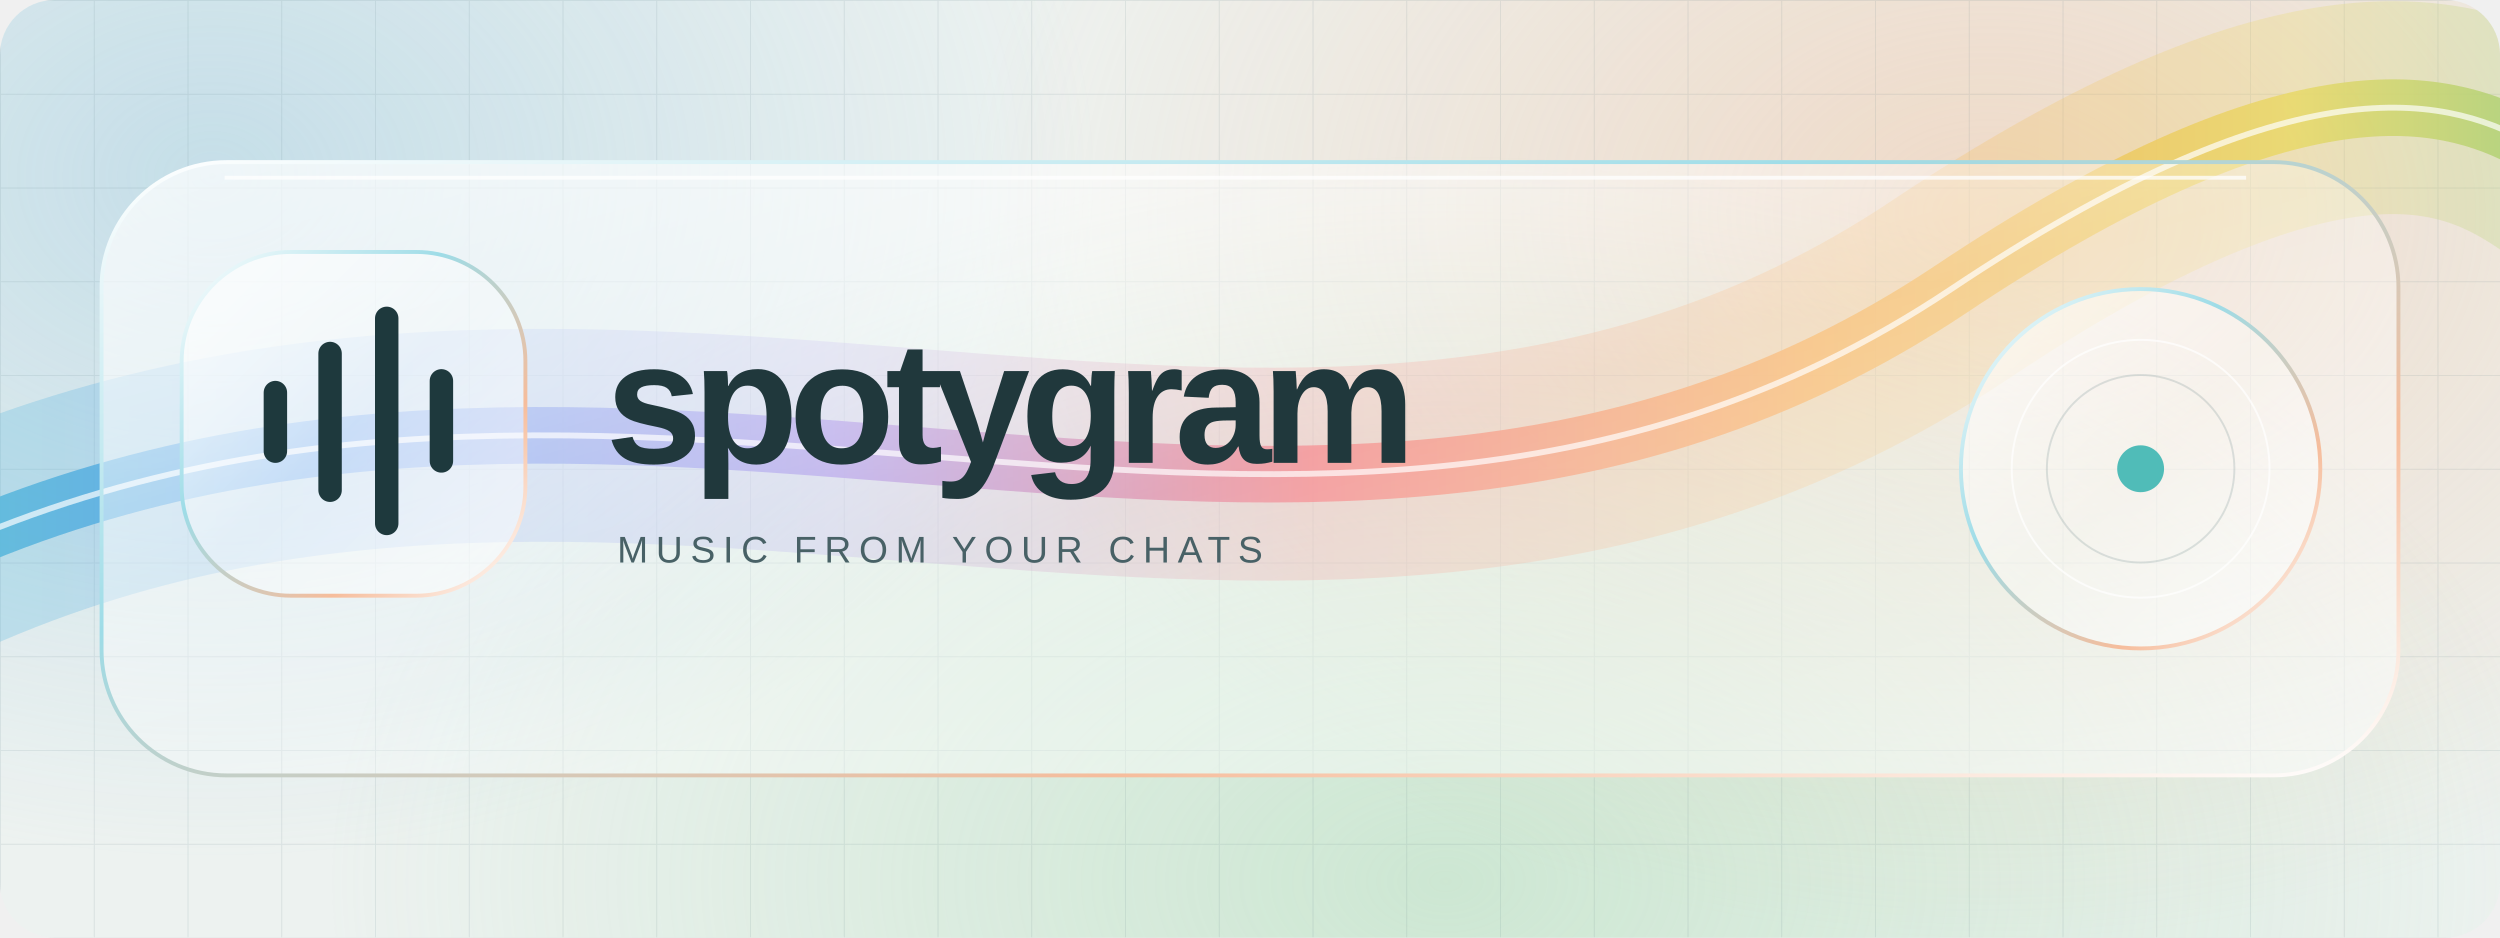
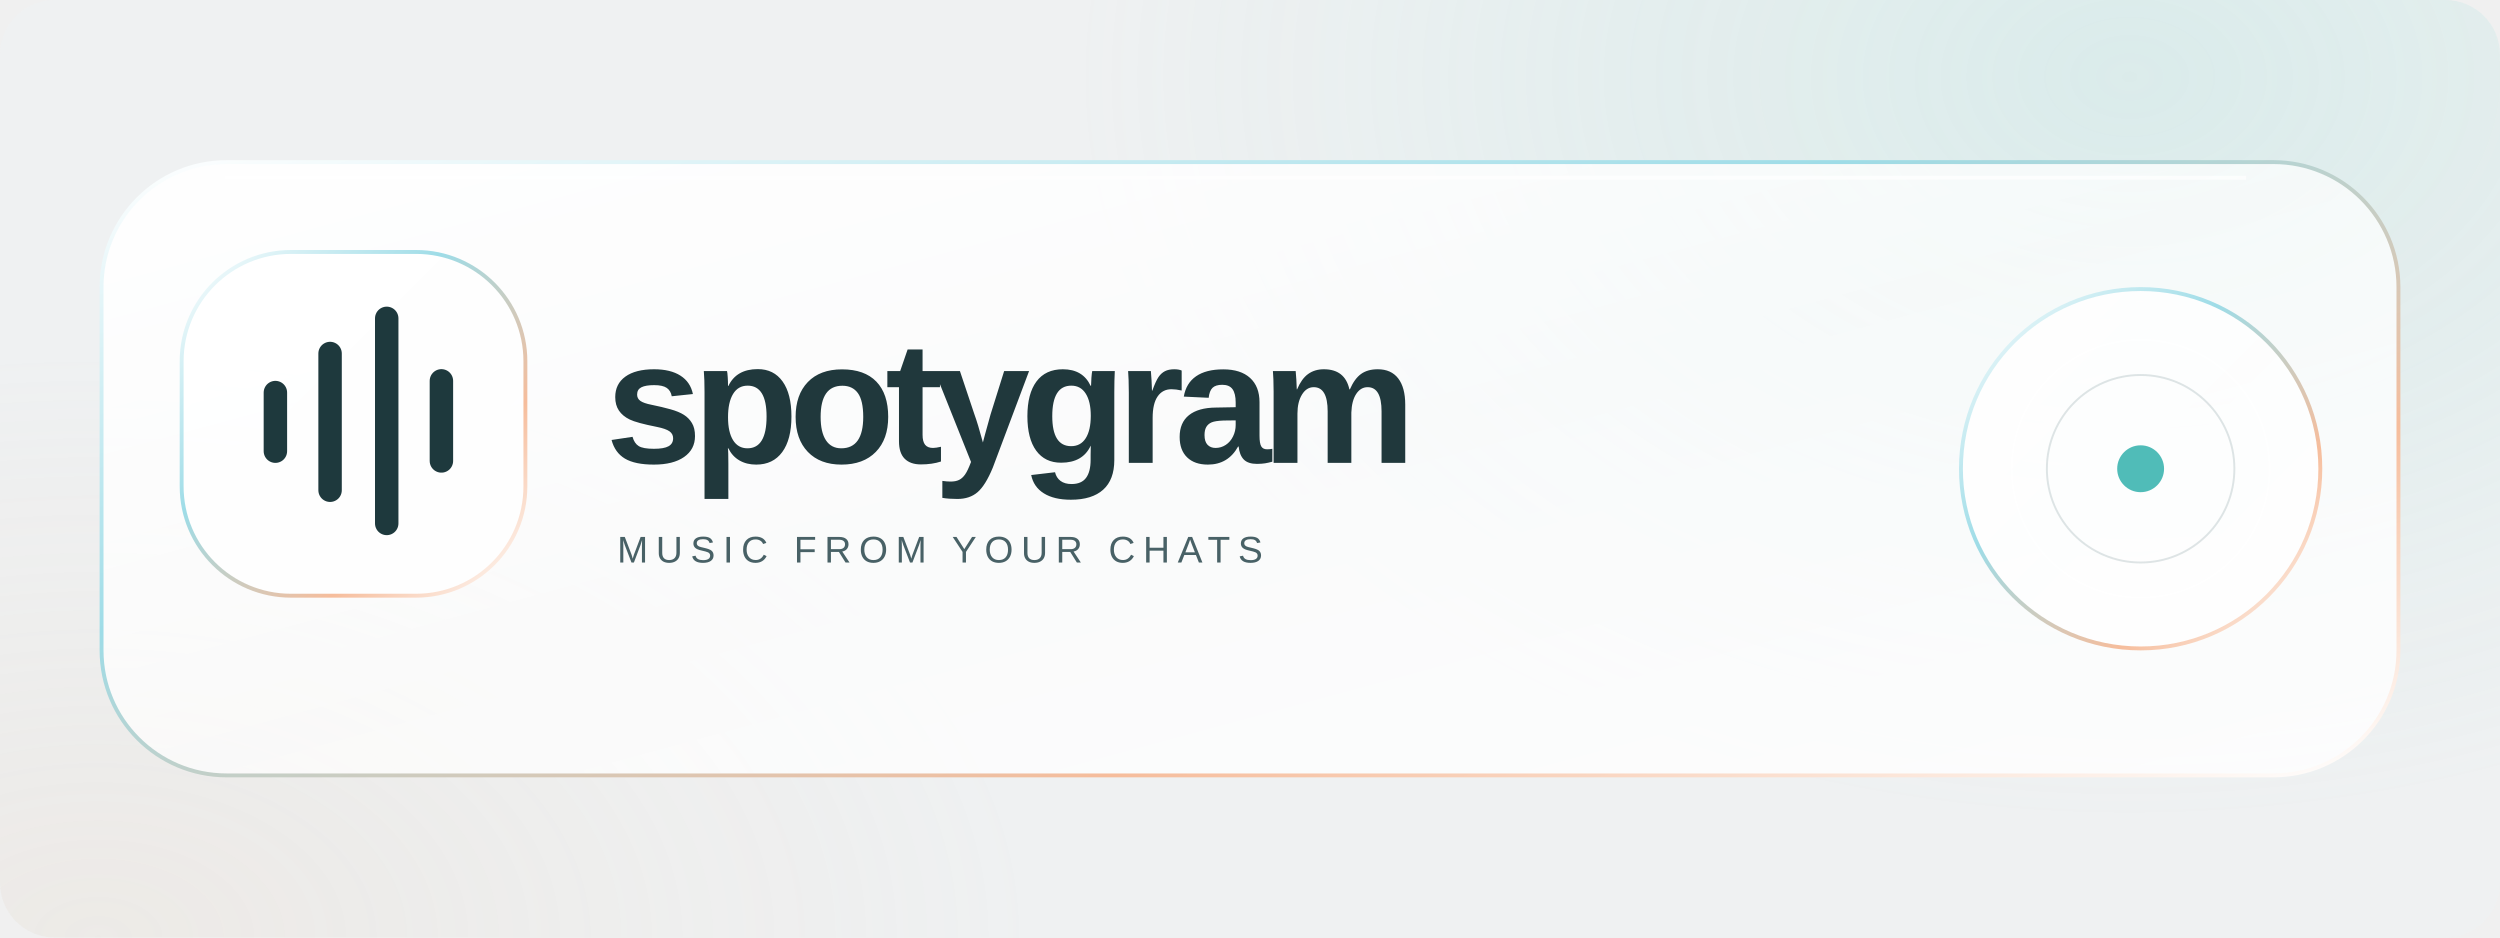
<svg xmlns="http://www.w3.org/2000/svg" width="1280" height="480" viewBox="0 0 1280 480" role="img" aria-labelledby="title desc">
  <defs>
-     <linearGradient id="rainbow">
-       <stop stop-color="#58c9d2" />
-       <stop offset=".18" stop-color="#5e9deb" />
-       <stop offset=".35" stop-color="#a08ce4" />
-       <stop offset=".51" stop-color="#f07175" />
-       <stop offset=".68" stop-color="#f6af58" />
-       <stop offset=".84" stop-color="#e9d96c" />
-       <stop offset="1" stop-color="#72c987" />
-     </linearGradient>
    <linearGradient id="glass" x2="1" y2="1">
-       <stop stop-color="#fff" stop-opacity=".74" />
-       <stop offset=".5" stop-color="#fff" stop-opacity=".29" />
-       <stop offset="1" stop-color="#fff" stop-opacity=".55" />
+       <stop stop-color="#fff" stop-opacity=".96" />
+       <stop offset=".5" stop-color="#fff" stop-opacity=".69" />
+       <stop offset="1" stop-color="#fff" stop-opacity=".84" />
    </linearGradient>
    <linearGradient id="edge" x2="1" y2="1">
      <stop stop-color="#fff" />
      <stop offset=".38" stop-color="#9edce7" />
      <stop offset=".72" stop-color="#f6bd9c" />
      <stop offset="1" stop-color="#fff" />
    </linearGradient>
-     <radialGradient id="blue">
-       <stop stop-color="#84bedc" stop-opacity=".38" />
-       <stop offset="1" stop-color="#84bedc" stop-opacity="0" />
+     <radialGradient id="sea">
+       <stop stop-color="#70cfc5" stop-opacity=".16" />
+       <stop offset="1" stop-color="#70cfc5" stop-opacity="0" />
    </radialGradient>
    <radialGradient id="warm">
-       <stop stop-color="#f1b991" stop-opacity=".43" />
-       <stop offset="1" stop-color="#f1b991" stop-opacity="0" />
+       <stop stop-color="#d9b695" stop-opacity=".12" />
+       <stop offset="1" stop-color="#d9b695" stop-opacity="0" />
    </radialGradient>
-     <radialGradient id="green">
-       <stop stop-color="#a1d8aa" stop-opacity=".42" />
-       <stop offset="1" stop-color="#a1d8aa" stop-opacity="0" />
-     </radialGradient>
-     <pattern id="grid" width="48" height="48" patternUnits="userSpaceOnUse">
-       <path d="M48 0H0V48" fill="none" stroke="#4e747b" stroke-opacity=".12" />
-     </pattern>
    <clipPath id="frame">
      <rect width="1280" height="480" rx="28" />
    </clipPath>
  </defs>
  <g clip-path="url(#frame)">
-     <rect width="1280" height="480" fill="#edf2f0" />
-     <ellipse cx="110" cy="90" rx="450" ry="350" fill="url(#blue)" />
-     <ellipse cx="1020" cy="110" rx="530" ry="370" fill="url(#warm)" />
-     <ellipse cx="740" cy="450" rx="570" ry="370" fill="url(#green)" />
-     <rect width="1280" height="480" fill="url(#grid)" />
-     <path d="M-100 319C283 88 656 377 999 148S1311 201 1410 80" fill="none" stroke="url(#rainbow)" stroke-opacity=".28" stroke-width="109" />
-     <path d="M-100 319C283 88 656 377 999 148S1311 201 1410 80" fill="none" stroke="url(#rainbow)" stroke-opacity=".89" stroke-width="29" />
-     <path d="M-100 319C283 88 656 377 999 148S1311 201 1410 80" fill="none" stroke="#fff" stroke-opacity=".68" stroke-width="3" />
+     <rect width="1280" height="480" fill="#eff1f2" />
+     <ellipse cx="1090" cy="40" rx="540" ry="380" fill="url(#sea)" />
+     <ellipse cx="50" cy="480" rx="480" ry="300" fill="url(#warm)" />
    <rect x="52" y="83" width="1176" height="314" rx="64" fill="url(#glass)" stroke="url(#edge)" stroke-width="2" />
    <path d="M115 91h1035" fill="none" stroke="#fff" stroke-opacity=".75" stroke-width="2" />
    <rect x="93" y="129" width="176" height="176" rx="56" fill="url(#glass)" stroke="url(#edge)" stroke-width="2" />
    <g stroke="#1e393d" stroke-linecap="round" stroke-width="12">
      <path d="M141 201v30M169 181v70M198 163v105M226 195v41" />
    </g>
    <text x="310" y="237" fill="#20383c" font-family="Arial,Helvetica,sans-serif" font-size="89" font-weight="700" letter-spacing="-5">spotygram</text>
    <text x="316" y="288" fill="#486166" font-family="Arial,Helvetica,sans-serif" font-size="19" letter-spacing="4">MUSIC FROM YOUR CHATS</text>
    <circle cx="1096" cy="240" r="92" fill="url(#glass)" stroke="url(#edge)" stroke-width="2" />
    <circle cx="1096" cy="240" r="66" fill="none" stroke="#fff" stroke-opacity=".7" />
    <circle cx="1096" cy="240" r="48" fill="none" stroke="#42656c" stroke-opacity=".17" />
    <circle cx="1096" cy="240" r="12" fill="#50bcb8" />
  </g>
</svg>
